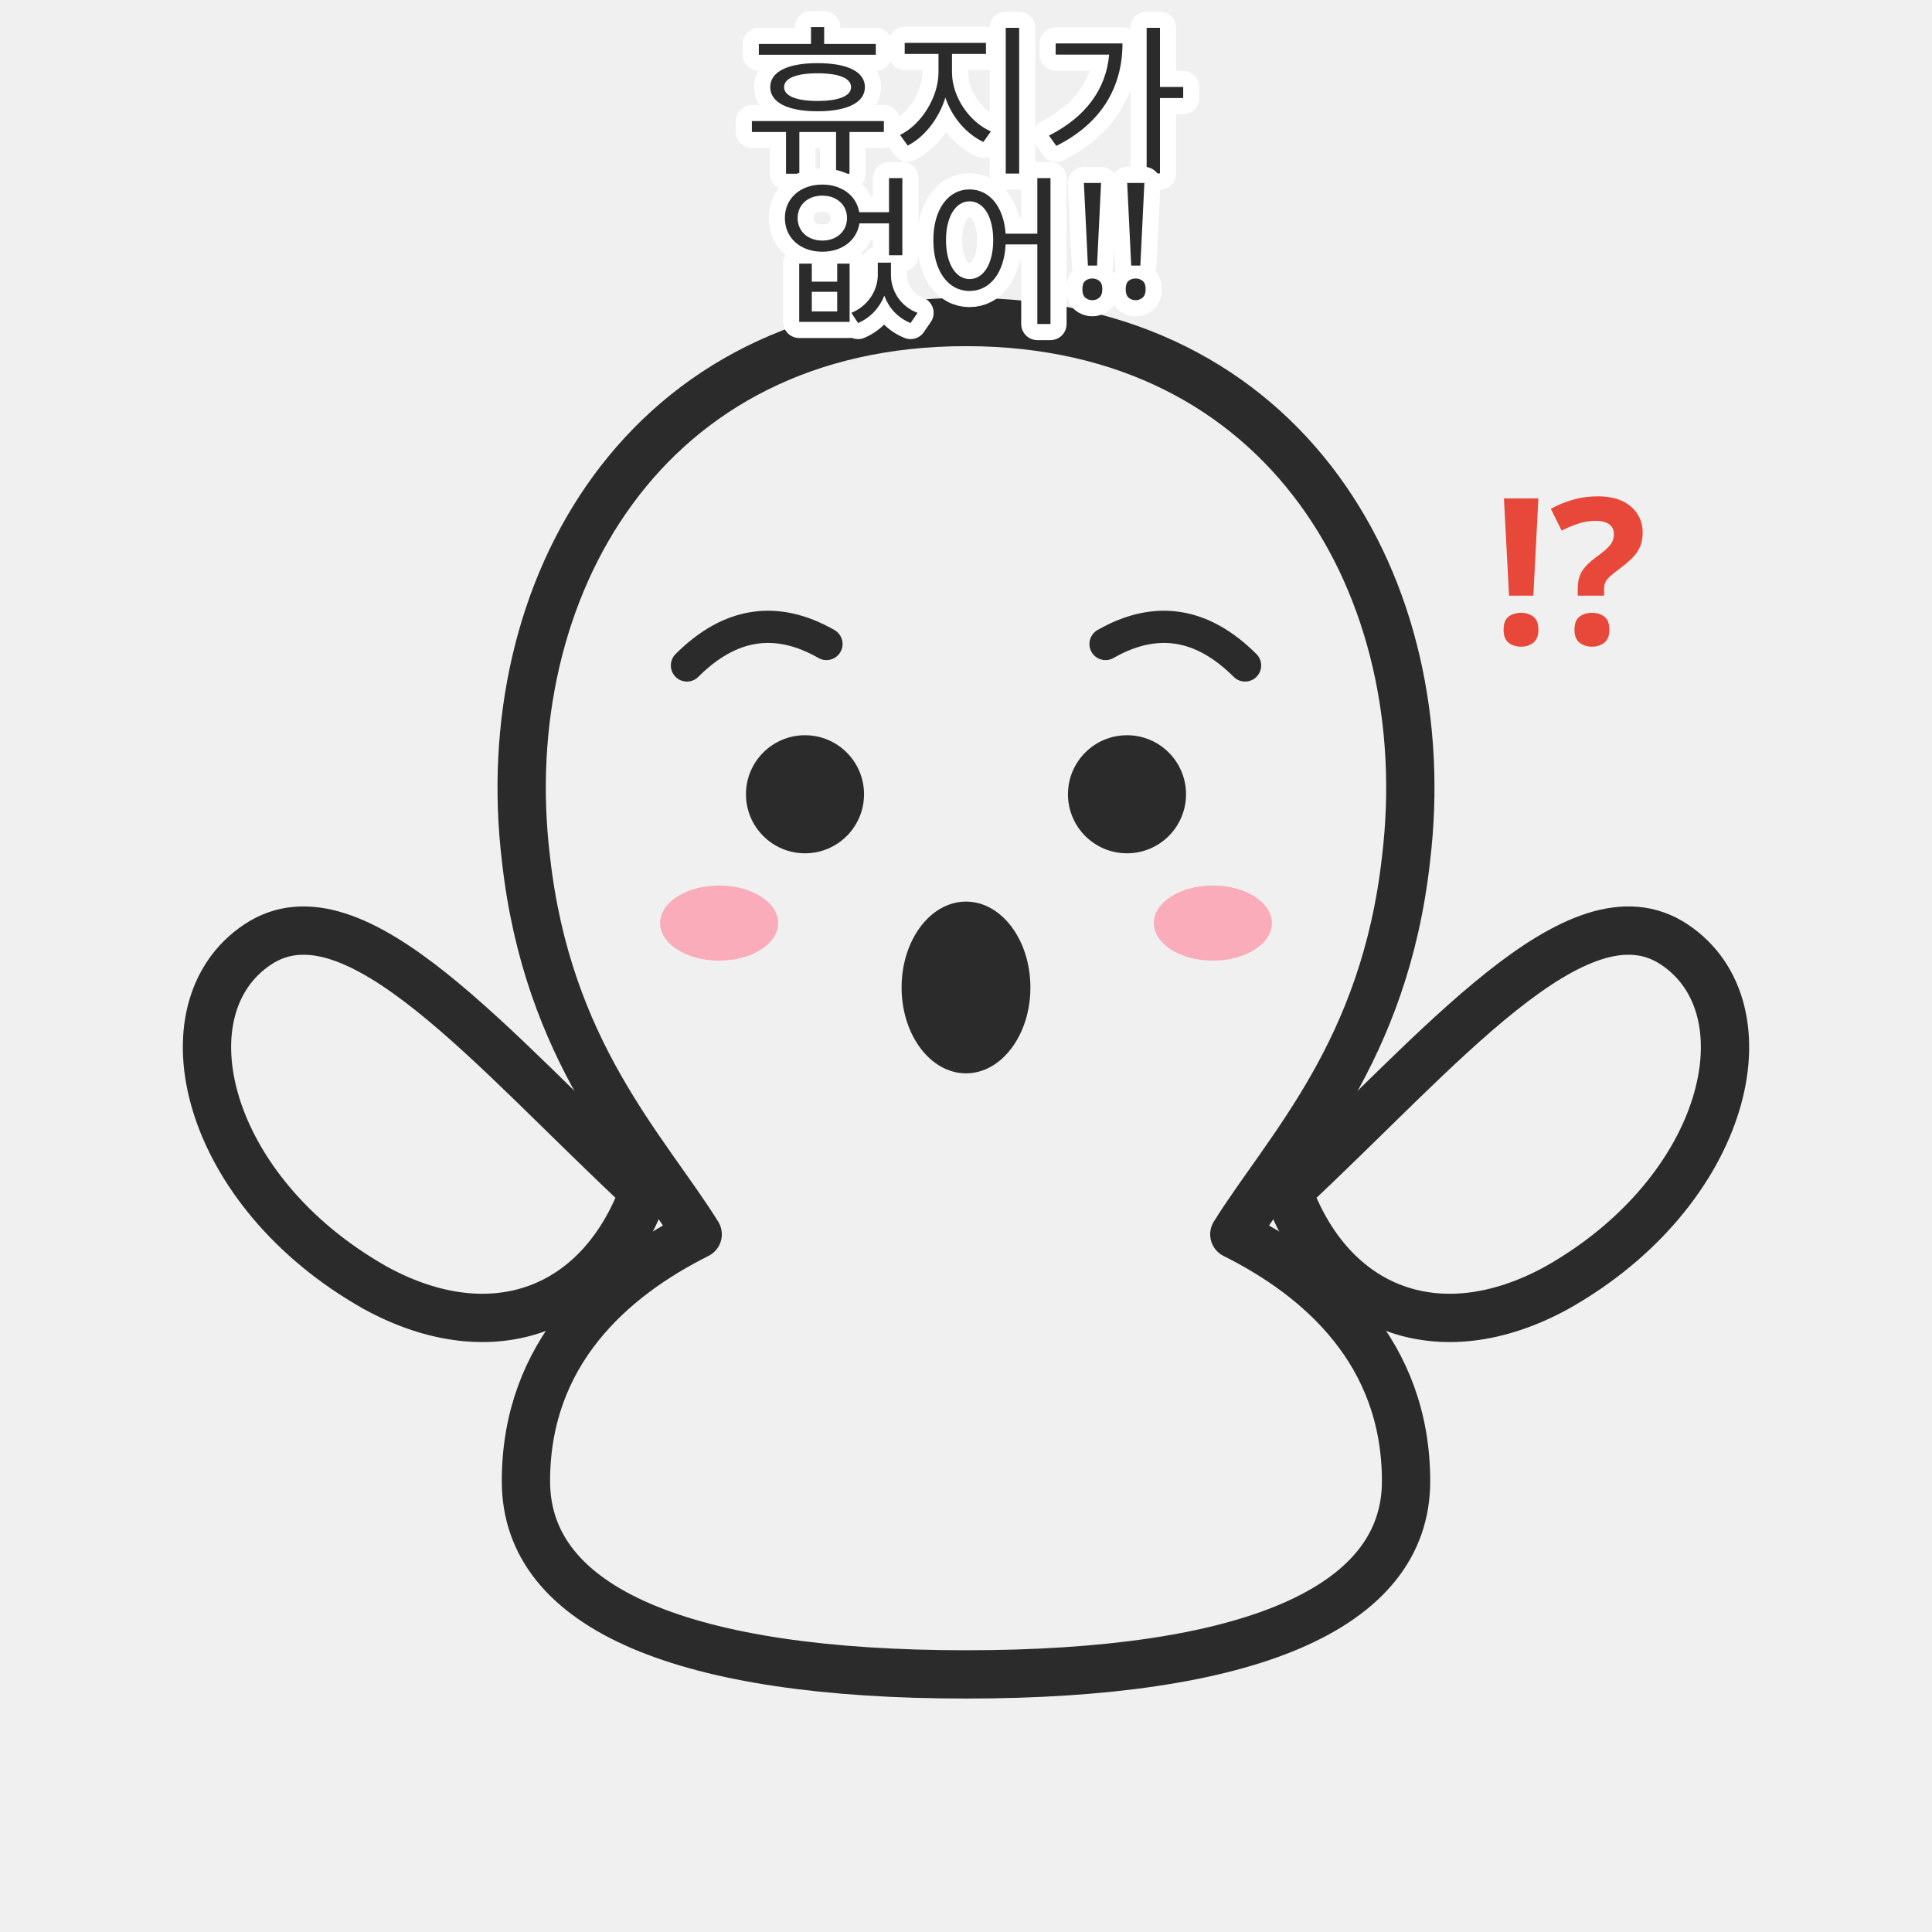
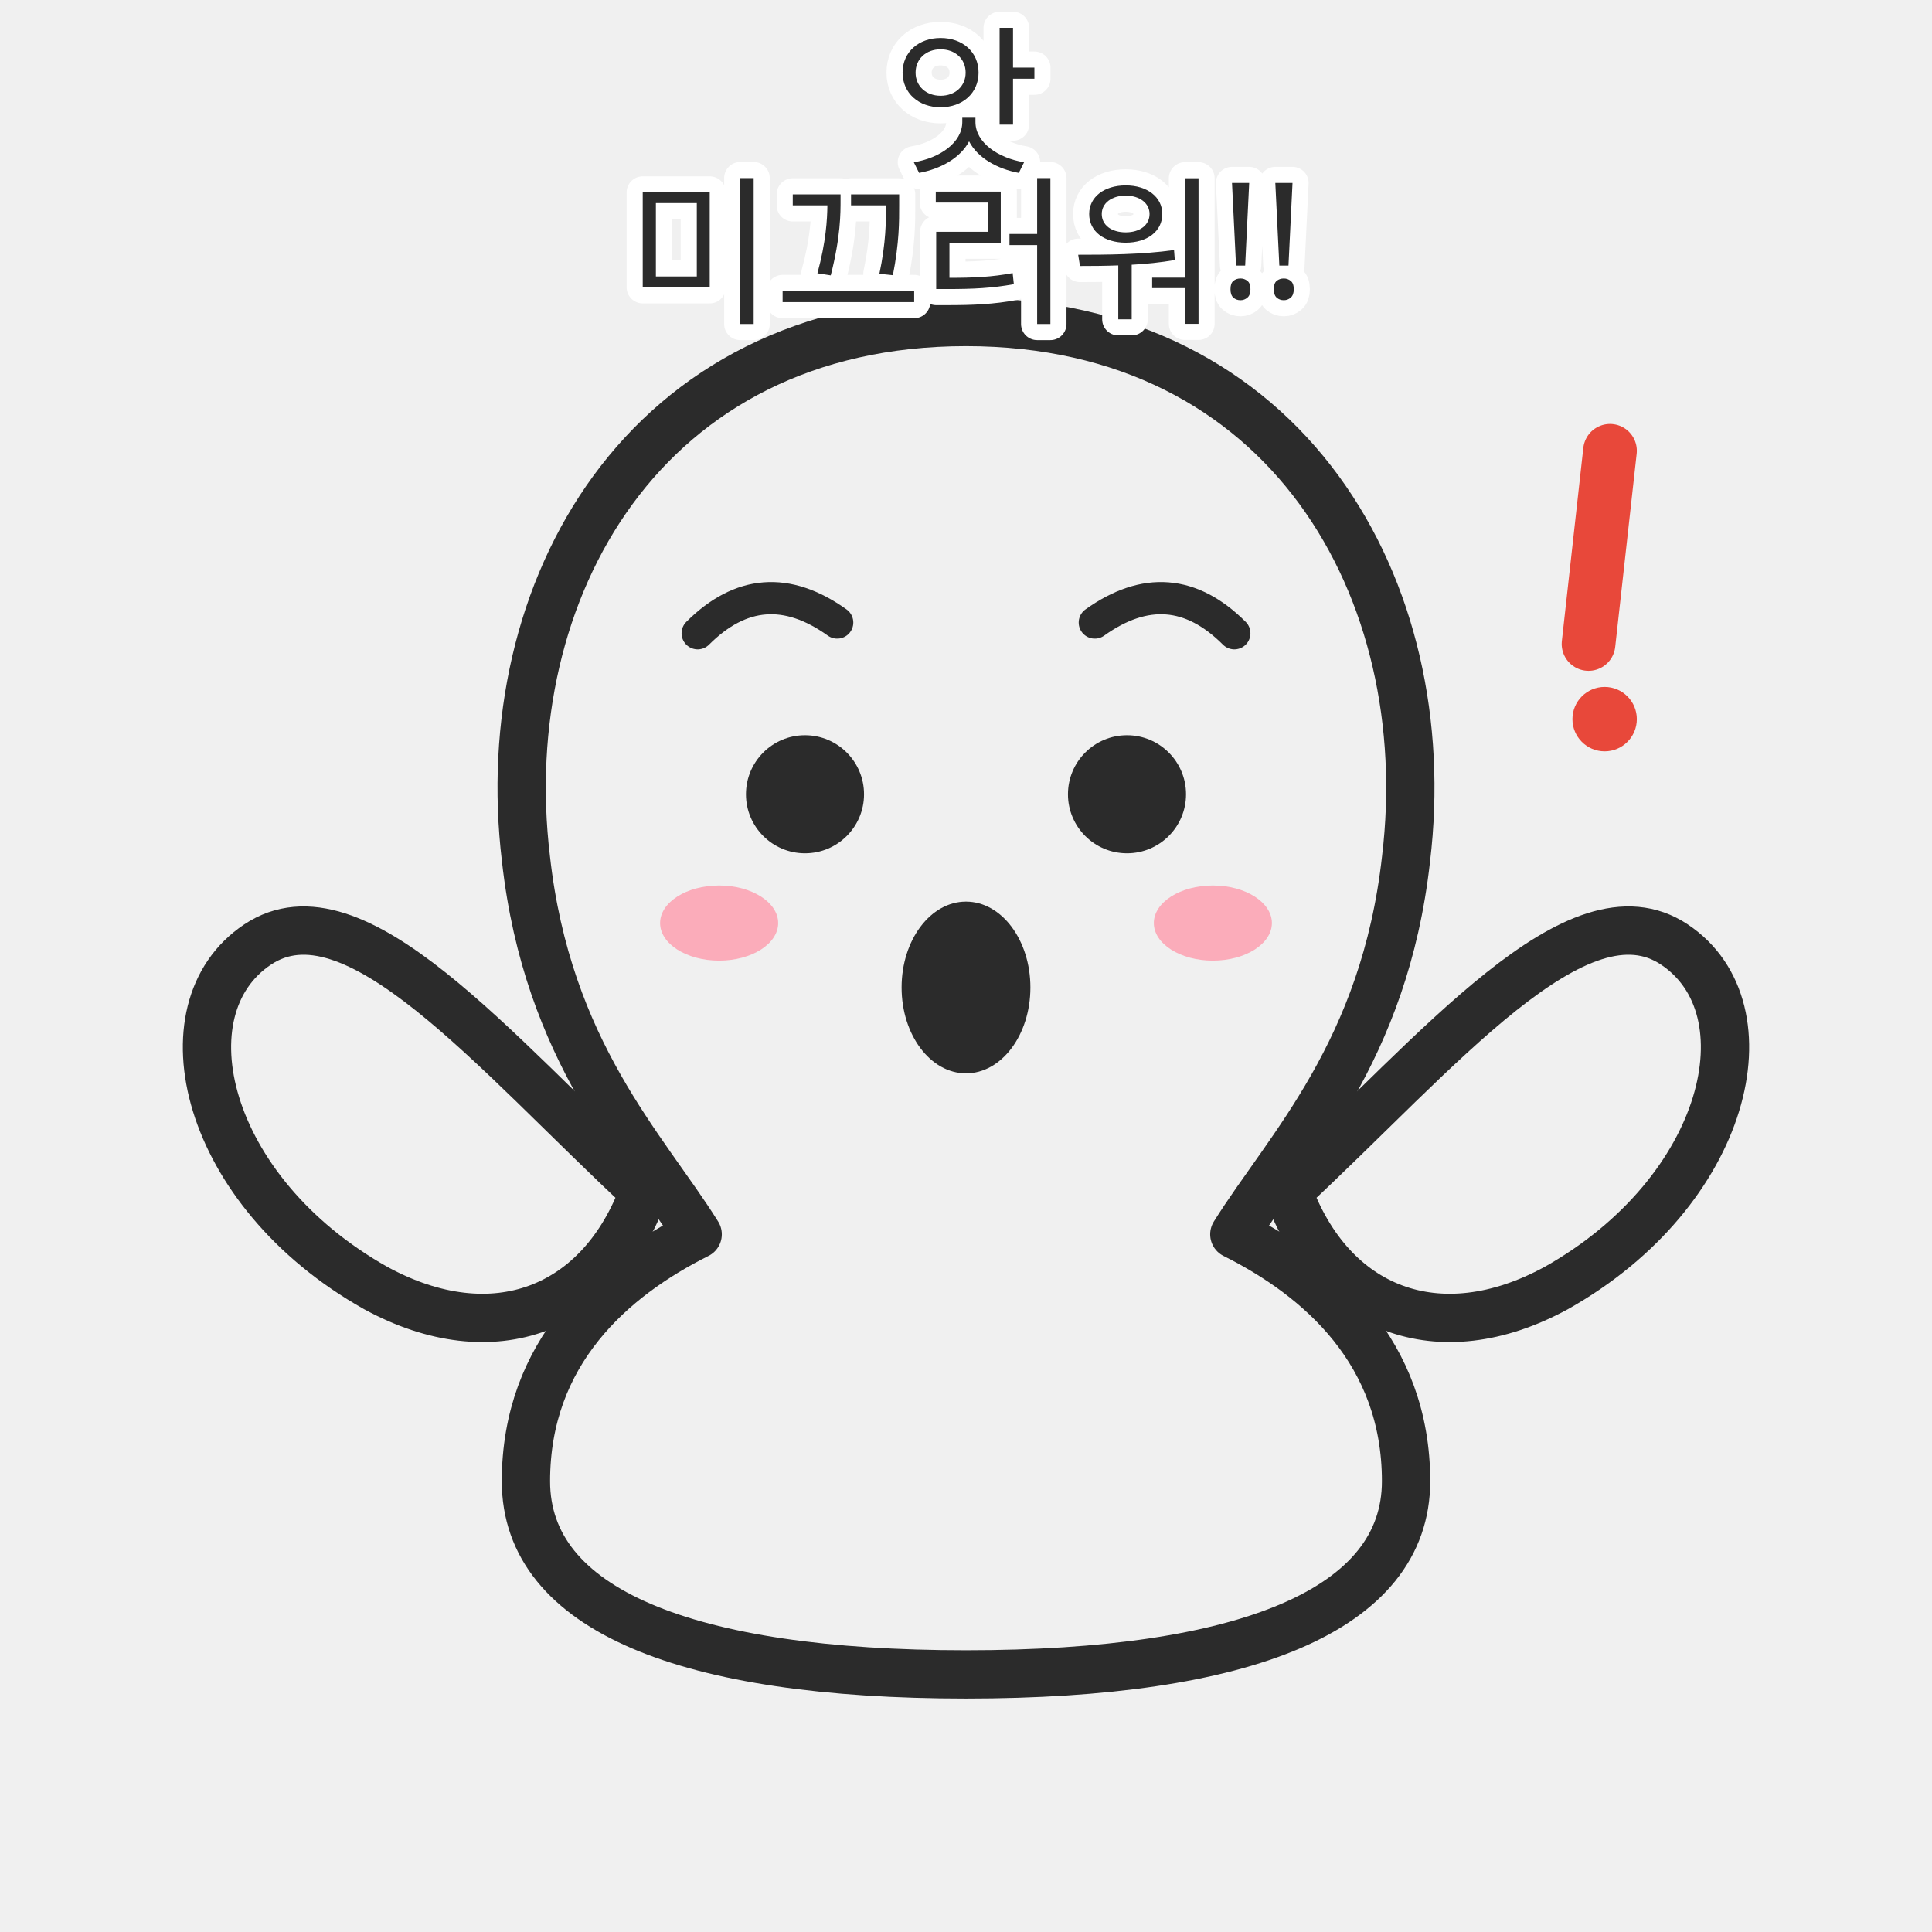
<svg xmlns="http://www.w3.org/2000/svg" width="360" height="360" viewBox="0 0 360 360">
  <g fill="none" stroke="#2B2B2B" stroke-width="9" stroke-linecap="round" stroke-linejoin="round">
    <path d="M180,60 C240,60 268,110 262,160 C258,196 240,214 230,230 C246,238 262,252 262,276 C262,300 232,312 180,312 C128,312 98,300 98,276 C98,252 114,238 130,230 C120,214 102,196 98,160 C92,110 120,60 180,60 Z" />
    <path d="M120,222 C92,196 66,164 48,176 C30,188 38,222 70,240 C92,252 112,244 120,222 M240,222 C268,196 294,164 312,176 C330,188 322,222 290,240 C268,252 248,244 240,222" />
  </g>
-   <path d="M128,124 Q140,112 154,120" fill="none" stroke="#2B2B2B" stroke-width="6" stroke-linecap="round" />
-   <path d="M232,124 Q220,112 206,120" fill="none" stroke="#2B2B2B" stroke-width="6" stroke-linecap="round" />
+   <path d="M130,118 Q142,106 156,116" fill="none" stroke="#2B2B2B" stroke-width="6" stroke-linecap="round" />
+   <path d="M230,118 Q218,106 204,116" fill="none" stroke="#2B2B2B" stroke-width="6" stroke-linecap="round" />
  <circle cx="150" cy="148" r="11" fill="#2B2B2B" />
  <circle cx="210" cy="148" r="11" fill="#2B2B2B" />
  <ellipse cx="180" cy="184" rx="12" ry="16" fill="#2B2B2B" />
  <ellipse cx="134" cy="172" rx="11" ry="7" fill="#FF8FA3" opacity="0.7" />
  <ellipse cx="226" cy="172" rx="11" ry="7" fill="#FF8FA3" opacity="0.7" />
-   <text x="278" y="120" font-size="38" font-family="sans-serif" fill="#E8483A" font-weight="bold">!?</text>
-   <text x="180" y="30" text-anchor="middle" font-family="Jua" font-size="30" fill="#2B2B2B" stroke="#ffffff" stroke-width="6" paint-order="stroke" stroke-linejoin="round">휴지가</text>
-   <text x="180" y="58" text-anchor="middle" font-family="Jua" font-size="30" fill="#2B2B2B" stroke="#ffffff" stroke-width="6" paint-order="stroke" stroke-linejoin="round">없어!!</text>
+   <path d="M300,84 L296,120" stroke="#E8483A" stroke-width="10" stroke-linecap="round" />
+   <circle cx="299" cy="134" r="6" fill="#E8483A" />
+   <text x="180" y="30" text-anchor="middle" font-family="Jua" font-size="30" fill="#2B2B2B" stroke="#ffffff" stroke-width="6" paint-order="stroke" stroke-linejoin="round">앗</text>
+   <text x="180" y="58" text-anchor="middle" font-family="Jua" font-size="30" fill="#2B2B2B" stroke="#ffffff" stroke-width="6" paint-order="stroke" stroke-linejoin="round">미끄러워!!</text>
</svg>
